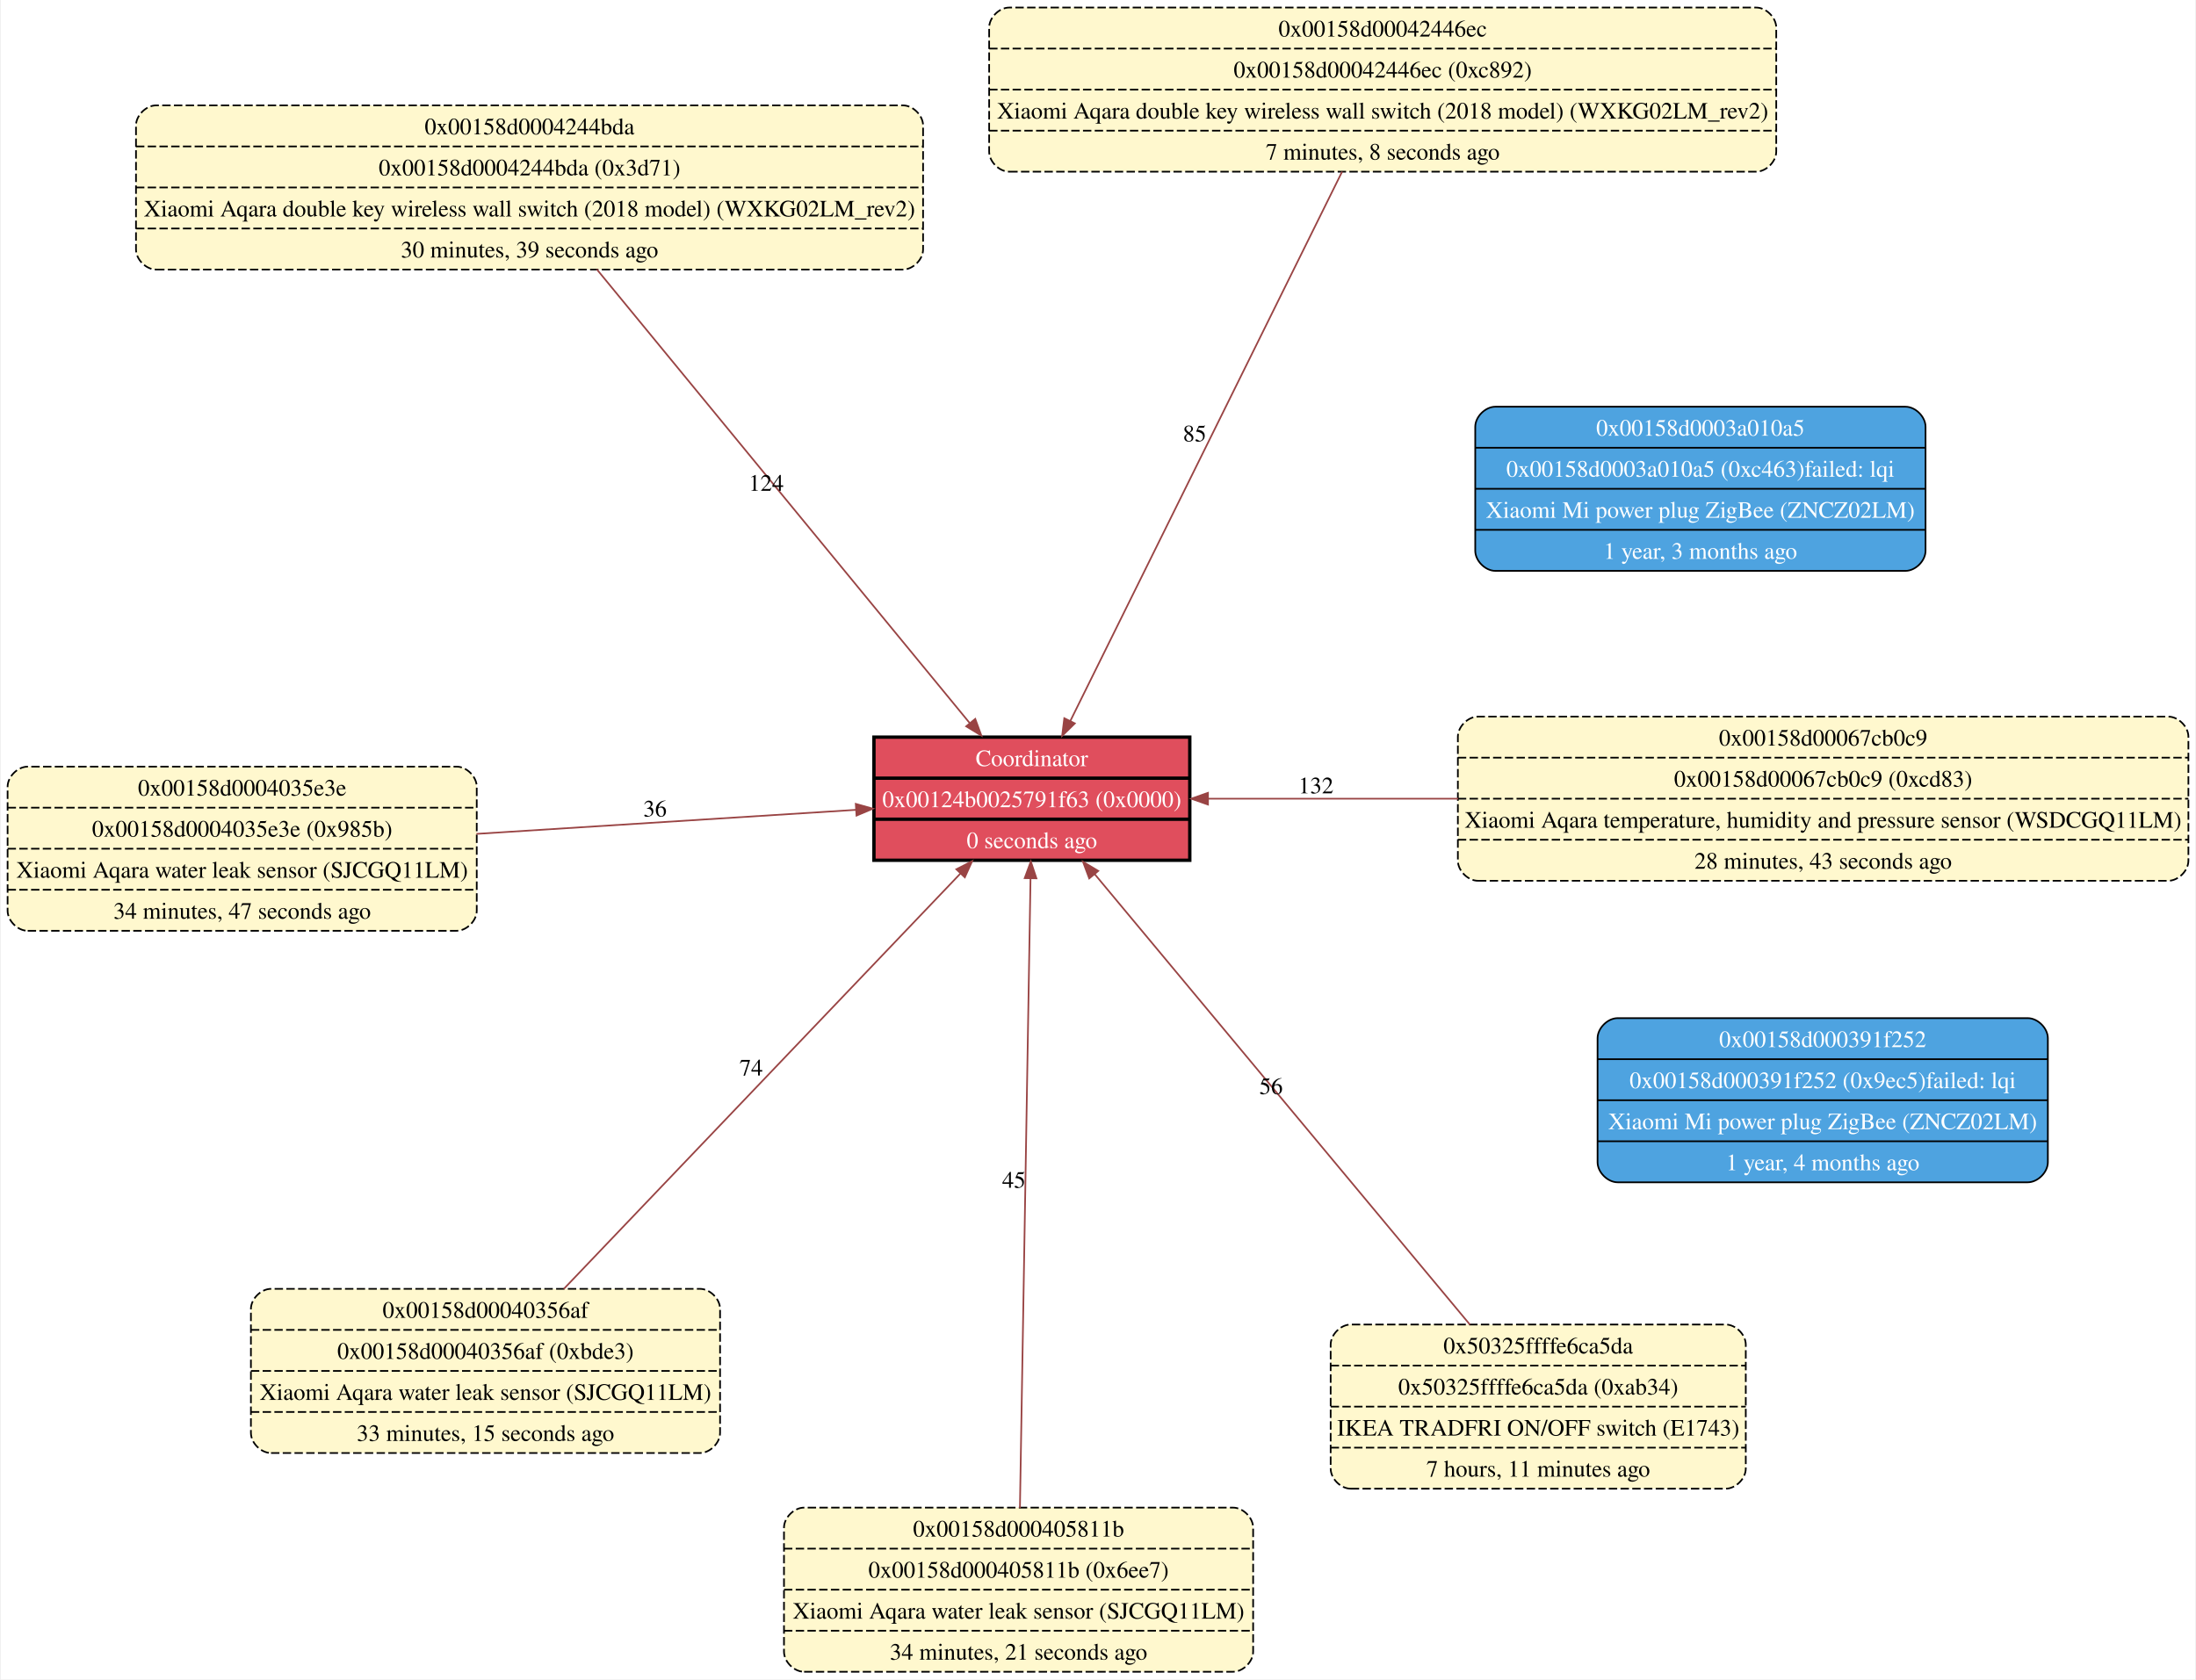
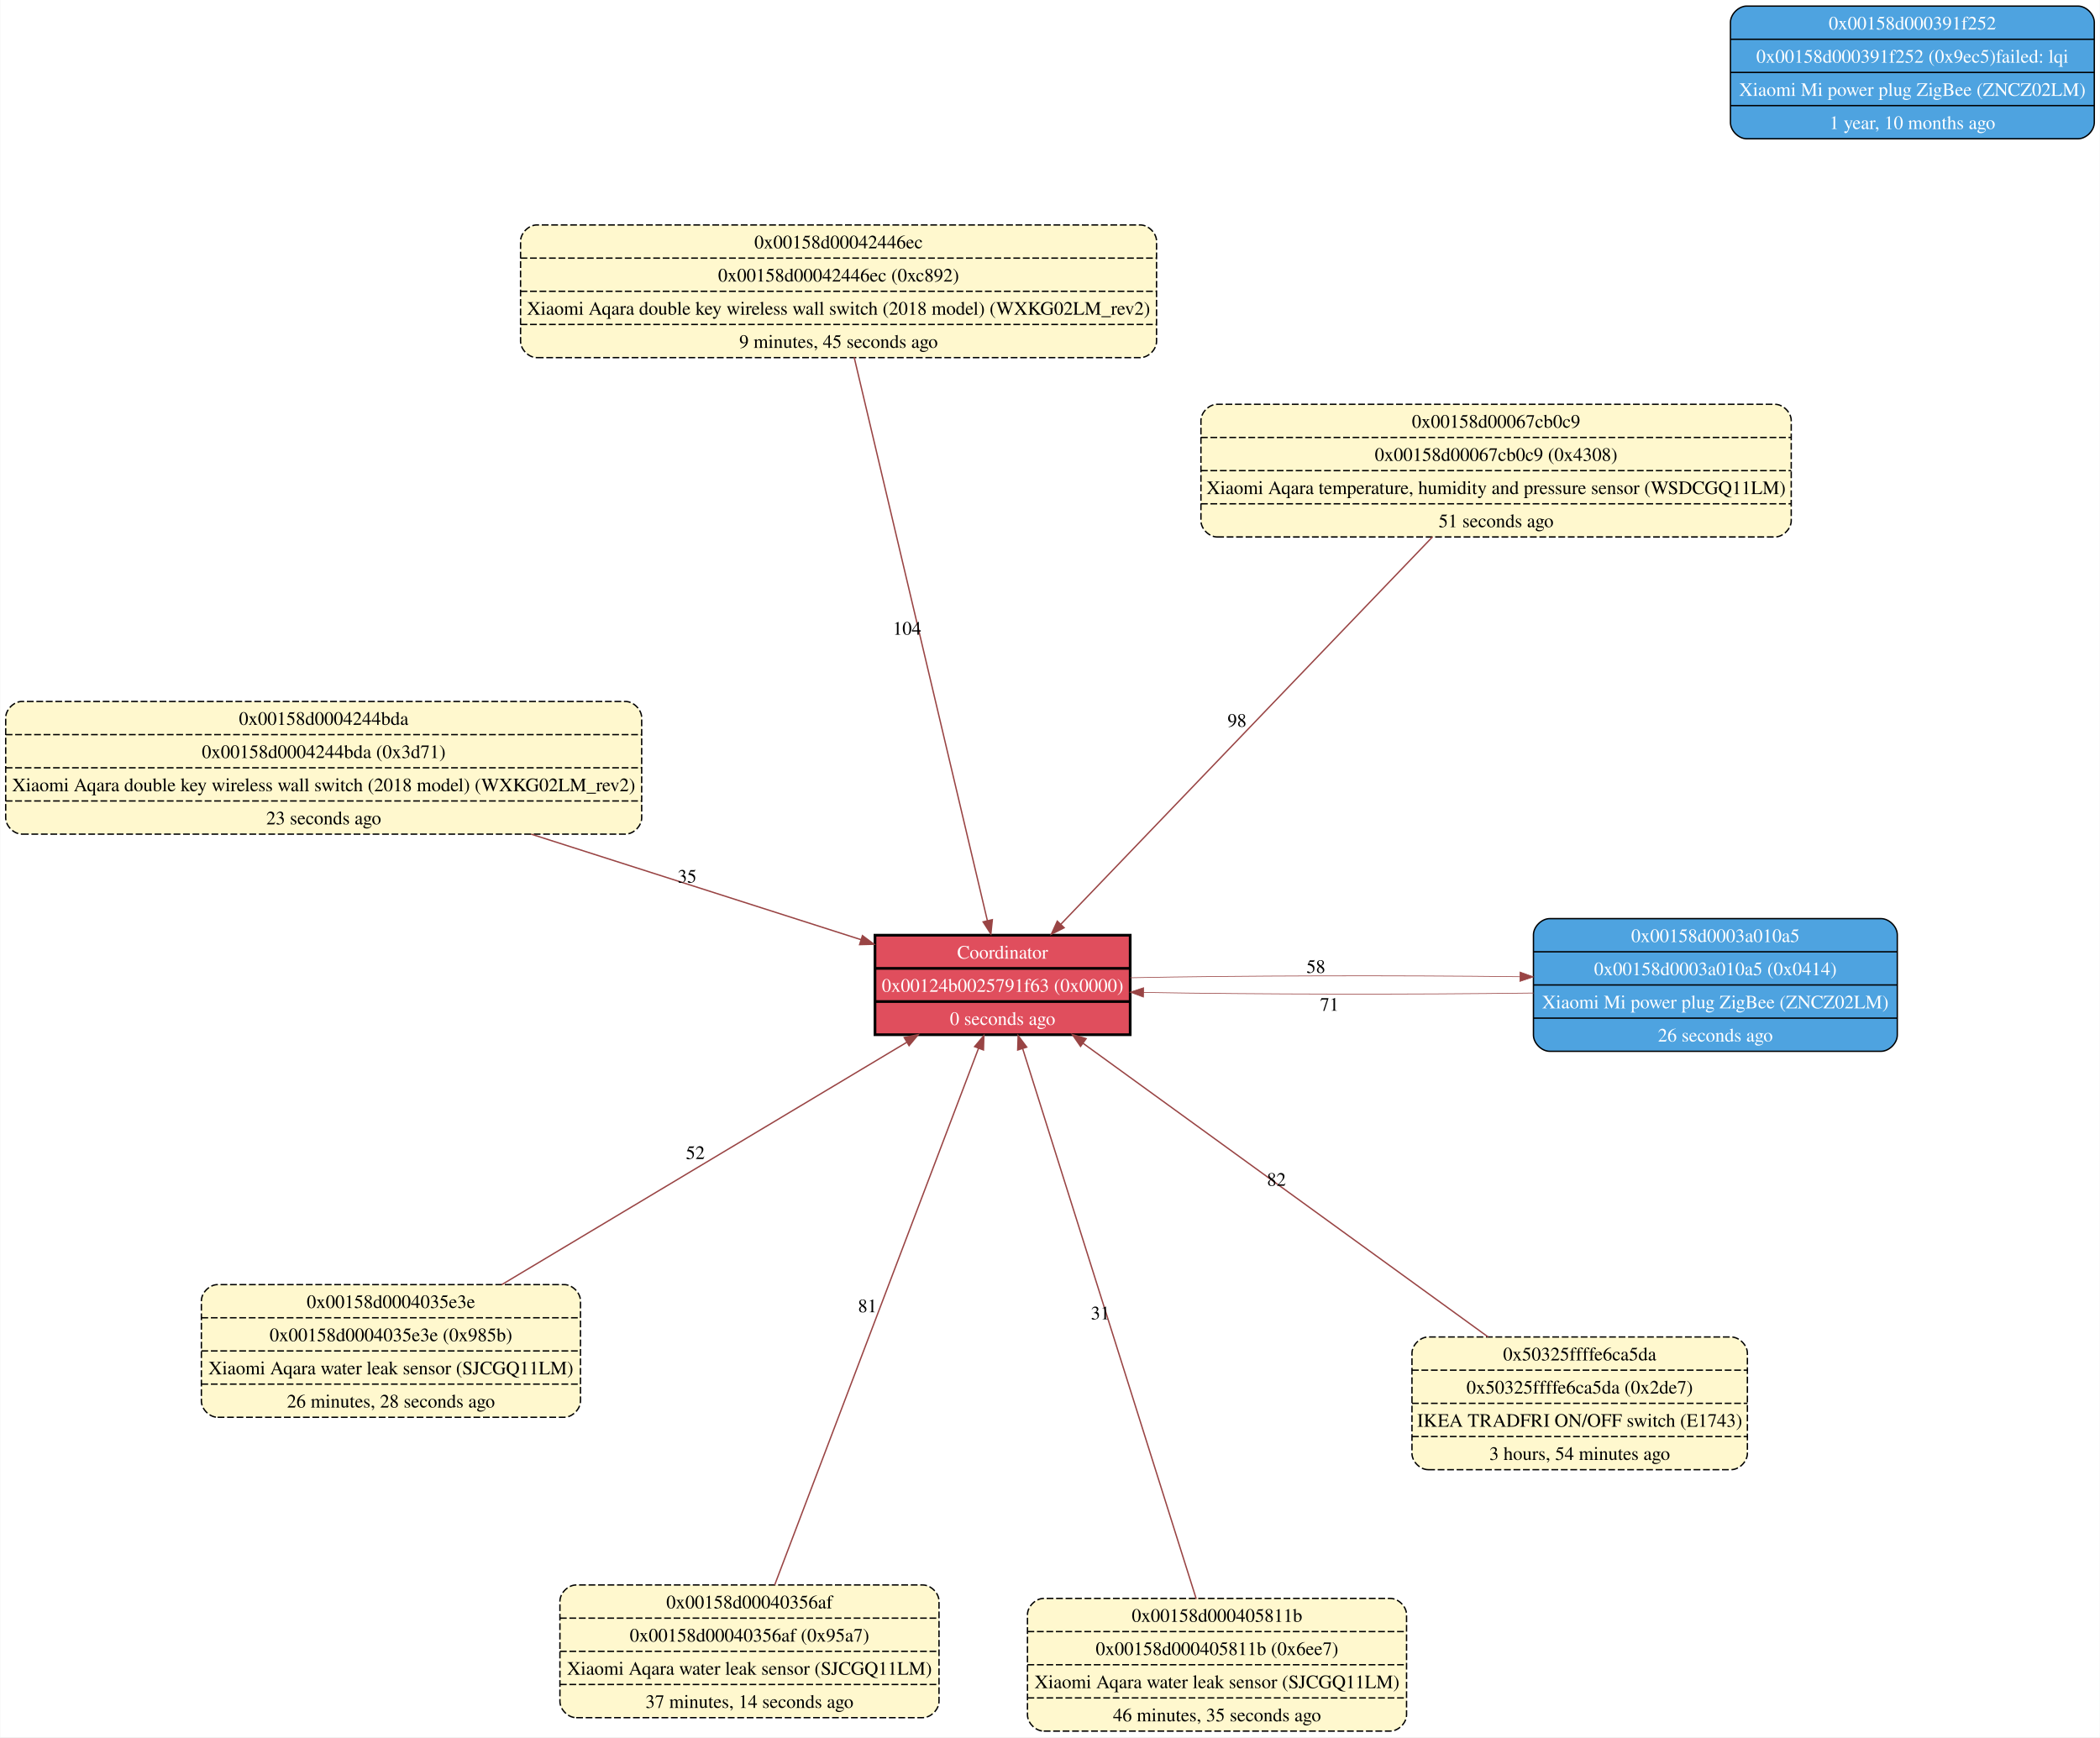
- <svg xmlns="http://www.w3.org/2000/svg" width="1310pt" height="1002pt" viewBox="0.00 0.00 1309.56 1002.48">
-   <g id="graph0" class="graph" transform="scale(1 1) rotate(0) translate(4 998.48)">
-     <polygon fill="white" stroke="none" points="-4,4 -4,-998.48 1305.56,-998.48 1305.56,4 -4,4" />
+ <svg xmlns="http://www.w3.org/2000/svg" width="1551pt" height="1283pt" viewBox="0.00 0.00 1550.70 1283.10">
+   <g id="graph0" class="graph" transform="scale(1 1) rotate(0) translate(4 1279.1)">
+     <polygon fill="white" stroke="none" points="-4,4 -4,-1279.1 1546.7,-1279.1 1546.7,4 -4,4" />
    <g id="node1" class="node">
-       <polygon fill="#e04e5d" stroke="black" stroke-width="2" points="517.06,-484.94 517.06,-558.44 705.56,-558.44 705.56,-484.94 517.06,-484.94" />
-       <text text-anchor="middle" x="611.31" y="-541.14" font-family="Times,serif" font-size="14.00" fill="#ffffff">Coordinator</text>
-       <polyline fill="none" stroke="black" stroke-width="2" points="517.06,-533.94 705.56,-533.94" />
-       <text text-anchor="middle" x="611.31" y="-516.64" font-family="Times,serif" font-size="14.00" fill="#ffffff">0x00124b0025791f63 (0x0000)</text>
-       <polyline fill="none" stroke="black" stroke-width="2" points="517.06,-509.44 705.56,-509.44" />
-       <text text-anchor="middle" x="611.31" y="-492.14" font-family="Times,serif" font-size="14.00" fill="#ffffff">0 seconds ago</text>
+       <polygon fill="#e04e5d" stroke="black" stroke-width="2" points="642.08,-514.85 642.08,-588.35 830.58,-588.35 830.58,-514.85 642.08,-514.85" />
+       <text text-anchor="middle" x="736.33" y="-571.05" font-family="Times,serif" font-size="14.00" fill="#ffffff">Coordinator</text>
+       <polyline fill="none" stroke="black" stroke-width="2" points="642.08,-563.85 830.58,-563.85" />
+       <text text-anchor="middle" x="736.33" y="-546.55" font-family="Times,serif" font-size="14.00" fill="#ffffff">0x00124b0025791f63 (0x0000)</text>
+       <polyline fill="none" stroke="black" stroke-width="2" points="642.08,-539.35 830.58,-539.35" />
+       <text text-anchor="middle" x="736.33" y="-522.05" font-family="Times,serif" font-size="14.00" fill="#ffffff">0 seconds ago</text>
    </g>
    <g id="node2" class="node">
-       <path fill="#fff8ce" stroke="black" stroke-dasharray="5,2" d="M877.56,-472.69C877.56,-472.69 1289.56,-472.69 1289.56,-472.69 1295.56,-472.69 1301.56,-478.69 1301.56,-484.69 1301.56,-484.69 1301.56,-558.69 1301.56,-558.69 1301.56,-564.69 1295.56,-570.69 1289.56,-570.69 1289.56,-570.69 877.56,-570.69 877.56,-570.69 871.56,-570.69 865.56,-564.69 865.56,-558.69 865.56,-558.69 865.56,-484.69 865.56,-484.69 865.56,-478.69 871.56,-472.69 877.56,-472.69" />
-       <text text-anchor="middle" x="1083.56" y="-553.39" font-family="Times,serif" font-size="14.00" fill="#000000">0x00158d00067cb0c9</text>
-       <polyline fill="none" stroke="black" stroke-dasharray="5,2" points="865.56,-546.19 1301.56,-546.19" />
-       <text text-anchor="middle" x="1083.56" y="-528.89" font-family="Times,serif" font-size="14.00" fill="#000000">0x00158d00067cb0c9 (0xcd83)</text>
-       <polyline fill="none" stroke="black" stroke-dasharray="5,2" points="865.56,-521.69 1301.56,-521.69" />
-       <text text-anchor="middle" x="1083.56" y="-504.39" font-family="Times,serif" font-size="14.00" fill="#000000">Xiaomi Aqara temperature, humidity and pressure sensor (WSDCGQ11LM)</text>
-       <polyline fill="none" stroke="black" stroke-dasharray="5,2" points="865.56,-497.19 1301.56,-497.19" />
-       <text text-anchor="middle" x="1083.56" y="-479.89" font-family="Times,serif" font-size="14.00" fill="#000000">28 minutes, 43 seconds ago</text>
+       <path fill="#4ea3e0" stroke="black" d="M1140.44,-502.6C1140.44,-502.6 1385.19,-502.6 1385.19,-502.6 1391.19,-502.6 1397.19,-508.6 1397.19,-514.6 1397.19,-514.6 1397.19,-588.6 1397.19,-588.6 1397.19,-594.6 1391.19,-600.6 1385.19,-600.6 1385.19,-600.6 1140.44,-600.6 1140.44,-600.6 1134.44,-600.6 1128.44,-594.6 1128.44,-588.6 1128.44,-588.6 1128.44,-514.6 1128.44,-514.6 1128.44,-508.6 1134.44,-502.6 1140.44,-502.6" />
+       <text text-anchor="middle" x="1262.81" y="-583.3" font-family="Times,serif" font-size="14.00" fill="#ffffff">0x00158d0003a010a5</text>
+       <polyline fill="none" stroke="black" points="1128.44,-576.1 1397.19,-576.1" />
+       <text text-anchor="middle" x="1262.81" y="-558.8" font-family="Times,serif" font-size="14.00" fill="#ffffff">0x00158d0003a010a5 (0x0414)</text>
+       <polyline fill="none" stroke="black" points="1128.44,-551.6 1397.19,-551.6" />
+       <text text-anchor="middle" x="1262.81" y="-534.3" font-family="Times,serif" font-size="14.00" fill="#ffffff">Xiaomi Mi power plug ZigBee (ZNCZ02LM)</text>
+       <polyline fill="none" stroke="black" points="1128.44,-527.1 1397.19,-527.1" />
+       <text text-anchor="middle" x="1262.81" y="-509.8" font-family="Times,serif" font-size="14.00" fill="#ffffff">26 seconds ago</text>
    </g>
    <g id="edge1" class="edge">
-       <path fill="none" stroke="#994444" d="M865.75,-521.69C813.69,-521.69 760.43,-521.69 716.18,-521.69" />
-       <polygon fill="#994444" stroke="#994444" points="716.42,-518.19 706.42,-521.69 716.42,-525.19 716.42,-518.19" />
-       <text text-anchor="middle" x="780.84" y="-524.89" font-family="Times,serif" font-size="14.00">132</text>
+       <path fill="none" stroke="#994444" stroke-width="0.5" d="M830.45,-556.91C910.5,-558.51 1026.73,-558.77 1118.52,-557.69" />
+       <polygon fill="#994444" stroke="#994444" stroke-width="0.5" points="1118.5,-561.19 1128.45,-557.57 1118.41,-554.19 1118.5,-561.19" />
+       <text text-anchor="middle" x="967.74" y="-560.5" font-family="Times,serif" font-size="14.00">58</text>
+     </g>
+     <g id="edge8" class="edge">
+       <path fill="none" stroke="#994444" stroke-width="0.5" d="M1128.6,-545.63C1039.01,-544.45 922.94,-544.6 840.36,-546.09" />
+       <polygon fill="#994444" stroke="#994444" stroke-width="0.5" points="840.39,-542.59 830.46,-546.28 840.52,-549.59 840.39,-542.59" />
+       <text text-anchor="middle" x="977.73" y="-532.56" font-family="Times,serif" font-size="14.00">71</text>
    </g>
    <g id="node3" class="node">
-       <path fill="#fff8ce" stroke="black" stroke-dasharray="5,2" d="M597.82,-895.98C597.82,-895.98 1043.57,-895.98 1043.57,-895.98 1049.57,-895.98 1055.57,-901.98 1055.57,-907.98 1055.57,-907.98 1055.57,-981.98 1055.57,-981.98 1055.57,-987.98 1049.57,-993.98 1043.57,-993.98 1043.57,-993.98 597.82,-993.98 597.82,-993.98 591.82,-993.98 585.82,-987.98 585.82,-981.98 585.82,-981.98 585.82,-907.98 585.82,-907.98 585.82,-901.98 591.82,-895.98 597.82,-895.98" />
-       <text text-anchor="middle" x="820.7" y="-976.68" font-family="Times,serif" font-size="14.00" fill="#000000">0x00158d00042446ec</text>
-       <polyline fill="none" stroke="black" stroke-dasharray="5,2" points="585.82,-969.48 1055.57,-969.48" />
-       <text text-anchor="middle" x="820.7" y="-952.18" font-family="Times,serif" font-size="14.00" fill="#000000">0x00158d00042446ec (0xc892)</text>
-       <polyline fill="none" stroke="black" stroke-dasharray="5,2" points="585.82,-944.98 1055.57,-944.98" />
-       <text text-anchor="middle" x="820.7" y="-927.68" font-family="Times,serif" font-size="14.00" fill="#000000">Xiaomi Aqara double key wireless wall switch (2018 model) (WXKG02LM_rev2)</text>
-       <polyline fill="none" stroke="black" stroke-dasharray="5,2" points="585.82,-920.48 1055.57,-920.48" />
-       <text text-anchor="middle" x="820.7" y="-903.18" font-family="Times,serif" font-size="14.00" fill="#000000">7 minutes, 8 seconds ago</text>
+       <path fill="#fff8ce" stroke="black" stroke-dasharray="5,2" d="M894.84,-882.49C894.84,-882.49 1306.84,-882.49 1306.84,-882.49 1312.84,-882.49 1318.84,-888.49 1318.84,-894.49 1318.84,-894.49 1318.84,-968.49 1318.84,-968.49 1318.84,-974.49 1312.84,-980.49 1306.84,-980.49 1306.84,-980.49 894.84,-980.49 894.84,-980.49 888.84,-980.49 882.84,-974.49 882.84,-968.49 882.84,-968.49 882.84,-894.49 882.84,-894.49 882.84,-888.49 888.84,-882.49 894.84,-882.49" />
+       <text text-anchor="middle" x="1100.84" y="-963.19" font-family="Times,serif" font-size="14.00" fill="#000000">0x00158d00067cb0c9</text>
+       <polyline fill="none" stroke="black" stroke-dasharray="5,2" points="882.84,-955.99 1318.84,-955.99" />
+       <text text-anchor="middle" x="1100.84" y="-938.69" font-family="Times,serif" font-size="14.00" fill="#000000">0x00158d00067cb0c9 (0x4308)</text>
+       <polyline fill="none" stroke="black" stroke-dasharray="5,2" points="882.84,-931.49 1318.84,-931.49" />
+       <text text-anchor="middle" x="1100.84" y="-914.19" font-family="Times,serif" font-size="14.00" fill="#000000">Xiaomi Aqara temperature, humidity and pressure sensor (WSDCGQ11LM)</text>
+       <polyline fill="none" stroke="black" stroke-dasharray="5,2" points="882.84,-906.99 1318.84,-906.99" />
+       <text text-anchor="middle" x="1100.84" y="-889.69" font-family="Times,serif" font-size="14.00" fill="#000000">51 seconds ago</text>
    </g>
    <g id="edge2" class="edge">
-       <path fill="none" stroke="#994444" d="M796.47,-896.01C755.66,-813.51 673.78,-647.97 634.01,-567.59" />
-       <polygon fill="#994444" stroke="#994444" points="636.95,-566.63 629.38,-559.22 630.67,-569.73 636.95,-566.63" />
-       <text text-anchor="middle" x="708.49" y="-735" font-family="Times,serif" font-size="14.00">85</text>
+       <path fill="none" stroke="#994444" d="M1053.93,-882.6C982.41,-808.06 847.19,-667.14 778.57,-595.62" />
+       <polygon fill="#994444" stroke="#994444" points="781.79,-593.87 772.34,-589.08 776.73,-598.72 781.79,-593.87" />
+       <text text-anchor="middle" x="909.5" y="-742.31" font-family="Times,serif" font-size="14.00">98</text>
    </g>
    <g id="node4" class="node">
-       <path fill="#fff8ce" stroke="black" stroke-dasharray="5,2" d="M88.63,-837.57C88.63,-837.57 534.38,-837.57 534.38,-837.57 540.38,-837.57 546.38,-843.57 546.38,-849.57 546.38,-849.57 546.38,-923.57 546.38,-923.57 546.38,-929.57 540.38,-935.57 534.38,-935.57 534.38,-935.57 88.63,-935.57 88.63,-935.57 82.63,-935.57 76.63,-929.57 76.63,-923.57 76.63,-923.57 76.63,-849.57 76.63,-849.57 76.63,-843.57 82.63,-837.57 88.63,-837.57" />
-       <text text-anchor="middle" x="311.51" y="-918.27" font-family="Times,serif" font-size="14.00" fill="#000000">0x00158d0004244bda</text>
-       <polyline fill="none" stroke="black" stroke-dasharray="5,2" points="76.63,-911.07 546.38,-911.07" />
-       <text text-anchor="middle" x="311.51" y="-893.77" font-family="Times,serif" font-size="14.00" fill="#000000">0x00158d0004244bda (0x3d71)</text>
-       <polyline fill="none" stroke="black" stroke-dasharray="5,2" points="76.63,-886.57 546.38,-886.57" />
-       <text text-anchor="middle" x="311.51" y="-869.27" font-family="Times,serif" font-size="14.00" fill="#000000">Xiaomi Aqara double key wireless wall switch (2018 model) (WXKG02LM_rev2)</text>
-       <polyline fill="none" stroke="black" stroke-dasharray="5,2" points="76.63,-862.07 546.38,-862.07" />
-       <text text-anchor="middle" x="311.51" y="-844.77" font-family="Times,serif" font-size="14.00" fill="#000000">30 minutes, 39 seconds ago</text>
+       <path fill="#fff8ce" stroke="black" stroke-dasharray="5,2" d="M392.3,-1014.95C392.3,-1014.95 838.05,-1014.95 838.05,-1014.95 844.05,-1014.95 850.05,-1020.95 850.05,-1026.95 850.05,-1026.95 850.05,-1100.95 850.05,-1100.95 850.05,-1106.95 844.05,-1112.95 838.05,-1112.95 838.05,-1112.95 392.3,-1112.95 392.3,-1112.95 386.3,-1112.95 380.3,-1106.95 380.3,-1100.95 380.3,-1100.95 380.3,-1026.95 380.3,-1026.95 380.3,-1020.95 386.3,-1014.95 392.3,-1014.95" />
+       <text text-anchor="middle" x="615.17" y="-1095.65" font-family="Times,serif" font-size="14.00" fill="#000000">0x00158d00042446ec</text>
+       <polyline fill="none" stroke="black" stroke-dasharray="5,2" points="380.3,-1088.45 850.05,-1088.45" />
+       <text text-anchor="middle" x="615.17" y="-1071.15" font-family="Times,serif" font-size="14.00" fill="#000000">0x00158d00042446ec (0xc892)</text>
+       <polyline fill="none" stroke="black" stroke-dasharray="5,2" points="380.3,-1063.95 850.05,-1063.95" />
+       <text text-anchor="middle" x="615.17" y="-1046.65" font-family="Times,serif" font-size="14.00" fill="#000000">Xiaomi Aqara double key wireless wall switch (2018 model) (WXKG02LM_rev2)</text>
+       <polyline fill="none" stroke="black" stroke-dasharray="5,2" points="380.3,-1039.45 850.05,-1039.45" />
+       <text text-anchor="middle" x="615.17" y="-1022.15" font-family="Times,serif" font-size="14.00" fill="#000000">9 minutes, 45 seconds ago</text>
    </g>
    <g id="edge3" class="edge">
-       <path fill="none" stroke="#994444" d="M351.63,-837.74C410,-766.69 517.54,-635.81 574.18,-566.87" />
-       <polygon fill="#994444" stroke="#994444" points="577.52,-569.33 581.16,-559.38 572.11,-564.88 577.52,-569.33" />
-       <text text-anchor="middle" x="452.78" y="-705.51" font-family="Times,serif" font-size="14.00">124</text>
+       <path fill="none" stroke="#994444" d="M626.68,-1015.29C649.91,-917.04 702.16,-696.08 725.13,-598.94" />
+       <polygon fill="#994444" stroke="#994444" points="728.76,-599.81 727.66,-589.27 721.95,-598.2 728.76,-599.81" />
+       <text text-anchor="middle" x="665.78" y="-810.31" font-family="Times,serif" font-size="14.00">104</text>
    </g>
    <g id="node5" class="node">
-       <path fill="#fff8ce" stroke="black" stroke-dasharray="5,2" d="M12,-442.83C12,-442.83 268,-442.83 268,-442.83 274,-442.83 280,-448.83 280,-454.83 280,-454.83 280,-528.83 280,-528.83 280,-534.83 274,-540.83 268,-540.83 268,-540.83 12,-540.83 12,-540.83 6,-540.83 0,-534.83 0,-528.83 0,-528.83 0,-454.83 0,-454.83 0,-448.83 6,-442.83 12,-442.83" />
-       <text text-anchor="middle" x="140" y="-523.53" font-family="Times,serif" font-size="14.00" fill="#000000">0x00158d0004035e3e</text>
-       <polyline fill="none" stroke="black" stroke-dasharray="5,2" points="0,-516.33 280,-516.33" />
-       <text text-anchor="middle" x="140" y="-499.03" font-family="Times,serif" font-size="14.00" fill="#000000">0x00158d0004035e3e (0x985b)</text>
-       <polyline fill="none" stroke="black" stroke-dasharray="5,2" points="0,-491.83 280,-491.83" />
-       <text text-anchor="middle" x="140" y="-474.53" font-family="Times,serif" font-size="14.00" fill="#000000">Xiaomi Aqara water leak sensor (SJCGQ11LM)</text>
-       <polyline fill="none" stroke="black" stroke-dasharray="5,2" points="0,-467.33 280,-467.33" />
-       <text text-anchor="middle" x="140" y="-450.03" font-family="Times,serif" font-size="14.00" fill="#000000">34 minutes, 47 seconds ago</text>
+       <path fill="#fff8ce" stroke="black" stroke-dasharray="5,2" d="M12,-663C12,-663 457.75,-663 457.75,-663 463.75,-663 469.75,-669 469.75,-675 469.75,-675 469.75,-749 469.75,-749 469.75,-755 463.75,-761 457.75,-761 457.75,-761 12,-761 12,-761 6,-761 0,-755 0,-749 0,-749 0,-675 0,-675 0,-669 6,-663 12,-663" />
+       <text text-anchor="middle" x="234.88" y="-743.7" font-family="Times,serif" font-size="14.00" fill="#000000">0x00158d0004244bda</text>
+       <polyline fill="none" stroke="black" stroke-dasharray="5,2" points="0,-736.5 469.75,-736.5" />
+       <text text-anchor="middle" x="234.88" y="-719.2" font-family="Times,serif" font-size="14.00" fill="#000000">0x00158d0004244bda (0x3d71)</text>
+       <polyline fill="none" stroke="black" stroke-dasharray="5,2" points="0,-712 469.75,-712" />
+       <text text-anchor="middle" x="234.88" y="-694.7" font-family="Times,serif" font-size="14.00" fill="#000000">Xiaomi Aqara double key wireless wall switch (2018 model) (WXKG02LM_rev2)</text>
+       <polyline fill="none" stroke="black" stroke-dasharray="5,2" points="0,-687.5 469.75,-687.5" />
+       <text text-anchor="middle" x="234.88" y="-670.2" font-family="Times,serif" font-size="14.00" fill="#000000">23 seconds ago</text>
    </g>
    <g id="edge4" class="edge">
-       <path fill="none" stroke="#994444" d="M279.81,-500.69C352.44,-505.29 439.7,-510.82 506.46,-515.04" />
-       <polygon fill="#994444" stroke="#994444" points="506.22,-518.6 516.42,-515.74 506.66,-511.61 506.22,-518.6" />
-       <text text-anchor="middle" x="386.39" y="-511.07" font-family="Times,serif" font-size="14.00">36</text>
+       <path fill="none" stroke="#994444" d="M388.05,-663.01C467.11,-637.71 561.51,-607.52 632.07,-584.95" />
+       <polygon fill="#994444" stroke="#994444" points="632.84,-588.05 641.3,-581.67 630.71,-581.39 632.84,-588.05" />
+       <text text-anchor="middle" x="503.31" y="-627.18" font-family="Times,serif" font-size="14.00">35</text>
    </g>
    <g id="node6" class="node">
-       <path fill="#fff8ce" stroke="black" stroke-dasharray="5,2" d="M157.22,-131.09C157.22,-131.09 413.22,-131.09 413.22,-131.09 419.22,-131.09 425.22,-137.09 425.22,-143.09 425.22,-143.09 425.22,-217.09 425.22,-217.09 425.22,-223.09 419.22,-229.09 413.22,-229.09 413.22,-229.09 157.22,-229.09 157.22,-229.09 151.22,-229.09 145.22,-223.09 145.22,-217.09 145.22,-217.09 145.22,-143.09 145.22,-143.09 145.22,-137.09 151.22,-131.09 157.22,-131.09" />
-       <text text-anchor="middle" x="285.22" y="-211.79" font-family="Times,serif" font-size="14.00" fill="#000000">0x00158d00040356af</text>
-       <polyline fill="none" stroke="black" stroke-dasharray="5,2" points="145.22,-204.59 425.22,-204.59" />
-       <text text-anchor="middle" x="285.22" y="-187.29" font-family="Times,serif" font-size="14.00" fill="#000000">0x00158d00040356af (0xbde3)</text>
-       <polyline fill="none" stroke="black" stroke-dasharray="5,2" points="145.22,-180.09 425.22,-180.09" />
-       <text text-anchor="middle" x="285.22" y="-162.79" font-family="Times,serif" font-size="14.00" fill="#000000">Xiaomi Aqara water leak sensor (SJCGQ11LM)</text>
-       <polyline fill="none" stroke="black" stroke-dasharray="5,2" points="145.22,-155.59 425.22,-155.59" />
-       <text text-anchor="middle" x="285.22" y="-138.29" font-family="Times,serif" font-size="14.00" fill="#000000">33 minutes, 15 seconds ago</text>
+       <path fill="#fff8ce" stroke="black" stroke-dasharray="5,2" d="M156.54,-232.28C156.54,-232.28 412.54,-232.28 412.54,-232.28 418.54,-232.28 424.54,-238.28 424.54,-244.28 424.54,-244.28 424.54,-318.28 424.54,-318.28 424.54,-324.28 418.54,-330.28 412.54,-330.28 412.54,-330.28 156.54,-330.28 156.54,-330.28 150.54,-330.28 144.54,-324.28 144.54,-318.28 144.54,-318.28 144.54,-244.28 144.54,-244.28 144.54,-238.28 150.54,-232.28 156.54,-232.28" />
+       <text text-anchor="middle" x="284.54" y="-312.98" font-family="Times,serif" font-size="14.00" fill="#000000">0x00158d0004035e3e</text>
+       <polyline fill="none" stroke="black" stroke-dasharray="5,2" points="144.54,-305.78 424.54,-305.78" />
+       <text text-anchor="middle" x="284.54" y="-288.48" font-family="Times,serif" font-size="14.00" fill="#000000">0x00158d0004035e3e (0x985b)</text>
+       <polyline fill="none" stroke="black" stroke-dasharray="5,2" points="144.54,-281.28 424.54,-281.28" />
+       <text text-anchor="middle" x="284.54" y="-263.98" font-family="Times,serif" font-size="14.00" fill="#000000">Xiaomi Aqara water leak sensor (SJCGQ11LM)</text>
+       <polyline fill="none" stroke="black" stroke-dasharray="5,2" points="144.54,-256.78 424.54,-256.78" />
+       <text text-anchor="middle" x="284.54" y="-239.48" font-family="Times,serif" font-size="14.00" fill="#000000">26 minutes, 28 seconds ago</text>
    </g>
    <g id="edge5" class="edge">
-       <path fill="none" stroke="#994444" d="M331.94,-229.03C395.44,-295.55 508.06,-413.53 569.12,-477.49" />
-       <polygon fill="#994444" stroke="#994444" points="566.23,-479.57 575.66,-484.39 571.29,-474.74 566.23,-479.57" />
-       <text text-anchor="middle" x="443.78" y="-356.46" font-family="Times,serif" font-size="14.00">74</text>
+       <path fill="none" stroke="#994444" d="M366.35,-330.23C451.93,-381.43 584.85,-460.96 665.9,-509.46" />
+       <polygon fill="#994444" stroke="#994444" points="663.66,-512.79 674.04,-514.92 667.25,-506.79 663.66,-512.79" />
+       <text text-anchor="middle" x="509.38" y="-423.04" font-family="Times,serif" font-size="14.00">52</text>
    </g>
    <g id="node7" class="node">
-       <path fill="#fff8ce" stroke="black" stroke-dasharray="5,2" d="M475.37,-0.5C475.37,-0.5 731.37,-0.5 731.37,-0.5 737.37,-0.5 743.37,-6.5 743.37,-12.5 743.37,-12.5 743.37,-86.5 743.37,-86.5 743.37,-92.5 737.37,-98.5 731.37,-98.5 731.37,-98.5 475.37,-98.5 475.37,-98.5 469.37,-98.5 463.37,-92.5 463.37,-86.5 463.37,-86.5 463.37,-12.5 463.37,-12.5 463.37,-6.5 469.37,-0.5 475.37,-0.5" />
-       <text text-anchor="middle" x="603.37" y="-81.2" font-family="Times,serif" font-size="14.00" fill="#000000">0x00158d000405811b</text>
-       <polyline fill="none" stroke="black" stroke-dasharray="5,2" points="463.37,-74 743.37,-74" />
-       <text text-anchor="middle" x="603.37" y="-56.7" font-family="Times,serif" font-size="14.00" fill="#000000">0x00158d000405811b (0x6ee7)</text>
-       <polyline fill="none" stroke="black" stroke-dasharray="5,2" points="463.37,-49.5 743.37,-49.5" />
-       <text text-anchor="middle" x="603.37" y="-32.2" font-family="Times,serif" font-size="14.00" fill="#000000">Xiaomi Aqara water leak sensor (SJCGQ11LM)</text>
-       <polyline fill="none" stroke="black" stroke-dasharray="5,2" points="463.37,-25 743.37,-25" />
-       <text text-anchor="middle" x="603.37" y="-7.7" font-family="Times,serif" font-size="14.00" fill="#000000">34 minutes, 21 seconds ago</text>
+       <path fill="#fff8ce" stroke="black" stroke-dasharray="5,2" d="M421.37,-10.42C421.37,-10.42 677.37,-10.42 677.37,-10.42 683.37,-10.42 689.37,-16.42 689.37,-22.42 689.37,-22.42 689.37,-96.42 689.37,-96.42 689.37,-102.42 683.37,-108.42 677.37,-108.42 677.37,-108.42 421.37,-108.42 421.37,-108.42 415.37,-108.42 409.37,-102.42 409.37,-96.42 409.37,-96.42 409.37,-22.42 409.37,-22.42 409.37,-16.42 415.37,-10.42 421.37,-10.42" />
+       <text text-anchor="middle" x="549.37" y="-91.12" font-family="Times,serif" font-size="14.00" fill="#000000">0x00158d00040356af</text>
+       <polyline fill="none" stroke="black" stroke-dasharray="5,2" points="409.37,-83.92 689.37,-83.92" />
+       <text text-anchor="middle" x="549.37" y="-66.62" font-family="Times,serif" font-size="14.00" fill="#000000">0x00158d00040356af (0x95a7)</text>
+       <polyline fill="none" stroke="black" stroke-dasharray="5,2" points="409.37,-59.42 689.37,-59.42" />
+       <text text-anchor="middle" x="549.37" y="-42.12" font-family="Times,serif" font-size="14.00" fill="#000000">Xiaomi Aqara water leak sensor (SJCGQ11LM)</text>
+       <polyline fill="none" stroke="black" stroke-dasharray="5,2" points="409.37,-34.92 689.37,-34.92" />
+       <text text-anchor="middle" x="549.37" y="-17.62" font-family="Times,serif" font-size="14.00" fill="#000000">37 minutes, 14 seconds ago</text>
    </g>
    <g id="edge6" class="edge">
-       <path fill="none" stroke="#994444" d="M604.19,-98.25C605.72,-189.32 609,-384.16 610.51,-474.23" />
-       <polygon fill="#994444" stroke="#994444" points="607.03,-474.26 610.69,-484.2 614.03,-474.14 607.03,-474.26" />
-       <text text-anchor="middle" x="600.6" y="-289.44" font-family="Times,serif" font-size="14.00">45</text>
+       <path fill="none" stroke="#994444" d="M567.98,-108.41C604.09,-203.47 683.2,-411.74 718.6,-504.92" />
+       <polygon fill="#994444" stroke="#994444" points="715.67,-506.06 722.49,-514.17 722.21,-503.58 715.67,-506.06" />
+       <text text-anchor="middle" x="636.54" y="-309.87" font-family="Times,serif" font-size="14.00">81</text>
    </g>
    <g id="node8" class="node">
-       <path fill="#4ea3e0" stroke="black" d="M887.93,-657.69C887.93,-657.69 1132.68,-657.69 1132.68,-657.69 1138.68,-657.69 1144.68,-663.69 1144.68,-669.69 1144.68,-669.69 1144.68,-743.69 1144.68,-743.69 1144.68,-749.69 1138.68,-755.69 1132.68,-755.69 1132.68,-755.69 887.93,-755.69 887.93,-755.69 881.93,-755.69 875.93,-749.69 875.93,-743.69 875.93,-743.69 875.93,-669.69 875.93,-669.69 875.93,-663.69 881.93,-657.69 887.93,-657.69" />
-       <text text-anchor="middle" x="1010.31" y="-738.39" font-family="Times,serif" font-size="14.00" fill="#ffffff">0x00158d0003a010a5</text>
-       <polyline fill="none" stroke="black" points="875.93,-731.19 1144.68,-731.19" />
-       <text text-anchor="middle" x="1010.31" y="-713.89" font-family="Times,serif" font-size="14.00" fill="#ffffff">0x00158d0003a010a5 (0xc463)failed: lqi</text>
-       <polyline fill="none" stroke="black" points="875.93,-706.69 1144.68,-706.69" />
-       <text text-anchor="middle" x="1010.31" y="-689.39" font-family="Times,serif" font-size="14.00" fill="#ffffff">Xiaomi Mi power plug ZigBee (ZNCZ02LM)</text>
-       <polyline fill="none" stroke="black" points="875.93,-682.19 1144.68,-682.19" />
-       <text text-anchor="middle" x="1010.31" y="-664.89" font-family="Times,serif" font-size="14.00" fill="#ffffff">1 year, 3 months ago</text>
+       <path fill="#fff8ce" stroke="black" stroke-dasharray="5,2" d="M766.71,-0.5C766.71,-0.5 1022.71,-0.5 1022.71,-0.5 1028.71,-0.5 1034.71,-6.5 1034.71,-12.5 1034.71,-12.5 1034.71,-86.5 1034.71,-86.5 1034.71,-92.5 1028.71,-98.5 1022.71,-98.5 1022.71,-98.5 766.71,-98.5 766.71,-98.5 760.71,-98.5 754.71,-92.5 754.71,-86.5 754.71,-86.5 754.71,-12.5 754.71,-12.5 754.71,-6.5 760.71,-0.5 766.71,-0.5" />
+       <text text-anchor="middle" x="894.71" y="-81.2" font-family="Times,serif" font-size="14.00" fill="#000000">0x00158d000405811b</text>
+       <polyline fill="none" stroke="black" stroke-dasharray="5,2" points="754.71,-74 1034.71,-74" />
+       <text text-anchor="middle" x="894.71" y="-56.7" font-family="Times,serif" font-size="14.00" fill="#000000">0x00158d000405811b (0x6ee7)</text>
+       <polyline fill="none" stroke="black" stroke-dasharray="5,2" points="754.71,-49.5 1034.71,-49.5" />
+       <text text-anchor="middle" x="894.71" y="-32.2" font-family="Times,serif" font-size="14.00" fill="#000000">Xiaomi Aqara water leak sensor (SJCGQ11LM)</text>
+       <polyline fill="none" stroke="black" stroke-dasharray="5,2" points="754.71,-25 1034.71,-25" />
+       <text text-anchor="middle" x="894.71" y="-7.7" font-family="Times,serif" font-size="14.00" fill="#000000">46 minutes, 35 seconds ago</text>
+     </g>
+     <g id="edge7" class="edge">
+       <path fill="none" stroke="#994444" d="M879.38,-98.1C848.92,-194.67 781.13,-409.57 751.12,-504.71" />
+       <polygon fill="#994444" stroke="#994444" points="747.49,-503.58 747.82,-514.17 754.17,-505.68 747.49,-503.58" />
+       <text text-anchor="middle" x="808.5" y="-304.61" font-family="Times,serif" font-size="14.00">31</text>
    </g>
    <g id="node9" class="node">
-       <path fill="#4ea3e0" stroke="black" d="M960.93,-292.69C960.93,-292.69 1205.68,-292.69 1205.68,-292.69 1211.68,-292.69 1217.68,-298.69 1217.68,-304.69 1217.68,-304.69 1217.68,-378.69 1217.68,-378.69 1217.68,-384.69 1211.68,-390.69 1205.68,-390.69 1205.68,-390.69 960.93,-390.69 960.93,-390.69 954.93,-390.69 948.93,-384.69 948.93,-378.69 948.93,-378.69 948.93,-304.69 948.93,-304.69 948.93,-298.69 954.93,-292.69 960.93,-292.69" />
-       <text text-anchor="middle" x="1083.31" y="-373.39" font-family="Times,serif" font-size="14.00" fill="#ffffff">0x00158d000391f252</text>
-       <polyline fill="none" stroke="black" points="948.93,-366.19 1217.68,-366.19" />
-       <text text-anchor="middle" x="1083.31" y="-348.89" font-family="Times,serif" font-size="14.00" fill="#ffffff">0x00158d000391f252 (0x9ec5)failed: lqi</text>
-       <polyline fill="none" stroke="black" points="948.93,-341.69 1217.68,-341.69" />
-       <text text-anchor="middle" x="1083.31" y="-324.39" font-family="Times,serif" font-size="14.00" fill="#ffffff">Xiaomi Mi power plug ZigBee (ZNCZ02LM)</text>
-       <polyline fill="none" stroke="black" points="948.93,-317.19 1217.68,-317.19" />
-       <text text-anchor="middle" x="1083.31" y="-299.89" font-family="Times,serif" font-size="14.00" fill="#ffffff">1 year, 4 months ago</text>
+       <path fill="#4ea3e0" stroke="black" d="M1285.95,-1176.6C1285.95,-1176.6 1530.7,-1176.6 1530.7,-1176.6 1536.7,-1176.6 1542.7,-1182.6 1542.7,-1188.6 1542.7,-1188.6 1542.7,-1262.6 1542.7,-1262.6 1542.7,-1268.6 1536.7,-1274.6 1530.7,-1274.6 1530.7,-1274.6 1285.95,-1274.6 1285.95,-1274.6 1279.95,-1274.6 1273.95,-1268.6 1273.95,-1262.6 1273.95,-1262.6 1273.95,-1188.6 1273.95,-1188.6 1273.95,-1182.6 1279.95,-1176.6 1285.95,-1176.6" />
+       <text text-anchor="middle" x="1408.33" y="-1257.3" font-family="Times,serif" font-size="14.00" fill="#ffffff">0x00158d000391f252</text>
+       <polyline fill="none" stroke="black" points="1273.95,-1250.1 1542.7,-1250.1" />
+       <text text-anchor="middle" x="1408.33" y="-1232.8" font-family="Times,serif" font-size="14.00" fill="#ffffff">0x00158d000391f252 (0x9ec5)failed: lqi</text>
+       <polyline fill="none" stroke="black" points="1273.95,-1225.6 1542.7,-1225.6" />
+       <text text-anchor="middle" x="1408.33" y="-1208.3" font-family="Times,serif" font-size="14.00" fill="#ffffff">Xiaomi Mi power plug ZigBee (ZNCZ02LM)</text>
+       <polyline fill="none" stroke="black" points="1273.95,-1201.1 1542.7,-1201.1" />
+       <text text-anchor="middle" x="1408.33" y="-1183.8" font-family="Times,serif" font-size="14.00" fill="#ffffff">1 year, 10 months ago</text>
    </g>
    <g id="node10" class="node">
-       <path fill="#fff8ce" stroke="black" stroke-dasharray="5,2" d="M801.64,-109.79C801.64,-109.79 1025.39,-109.79 1025.39,-109.79 1031.39,-109.79 1037.39,-115.79 1037.39,-121.79 1037.39,-121.79 1037.39,-195.79 1037.39,-195.79 1037.39,-201.79 1031.39,-207.79 1025.39,-207.79 1025.39,-207.79 801.64,-207.79 801.64,-207.79 795.64,-207.79 789.64,-201.79 789.64,-195.79 789.64,-195.79 789.64,-121.79 789.64,-121.79 789.64,-115.79 795.64,-109.79 801.64,-109.79" />
-       <text text-anchor="middle" x="913.52" y="-190.49" font-family="Times,serif" font-size="14.00" fill="#000000">0x50325ffffe6ca5da</text>
-       <polyline fill="none" stroke="black" stroke-dasharray="5,2" points="789.64,-183.29 1037.39,-183.29" />
-       <text text-anchor="middle" x="913.52" y="-165.99" font-family="Times,serif" font-size="14.00" fill="#000000">0x50325ffffe6ca5da (0xab34)</text>
-       <polyline fill="none" stroke="black" stroke-dasharray="5,2" points="789.64,-158.79 1037.39,-158.79" />
-       <text text-anchor="middle" x="913.52" y="-141.49" font-family="Times,serif" font-size="14.00" fill="#000000">IKEA TRADFRI ON/OFF switch (E1743)</text>
-       <polyline fill="none" stroke="black" stroke-dasharray="5,2" points="789.64,-134.29 1037.39,-134.29" />
-       <text text-anchor="middle" x="913.52" y="-116.99" font-family="Times,serif" font-size="14.00" fill="#000000">7 hours, 11 minutes ago</text>
+       <path fill="#fff8ce" stroke="black" stroke-dasharray="5,2" d="M1050.71,-193.58C1050.71,-193.58 1274.46,-193.58 1274.46,-193.58 1280.46,-193.58 1286.46,-199.58 1286.46,-205.58 1286.46,-205.58 1286.46,-279.58 1286.46,-279.58 1286.46,-285.58 1280.46,-291.58 1274.46,-291.58 1274.46,-291.58 1050.71,-291.58 1050.71,-291.58 1044.71,-291.58 1038.71,-285.58 1038.71,-279.58 1038.71,-279.58 1038.71,-205.58 1038.71,-205.58 1038.71,-199.58 1044.71,-193.58 1050.71,-193.58" />
+       <text text-anchor="middle" x="1162.59" y="-274.28" font-family="Times,serif" font-size="14.00" fill="#000000">0x50325ffffe6ca5da</text>
+       <polyline fill="none" stroke="black" stroke-dasharray="5,2" points="1038.71,-267.08 1286.46,-267.08" />
+       <text text-anchor="middle" x="1162.59" y="-249.78" font-family="Times,serif" font-size="14.00" fill="#000000">0x50325ffffe6ca5da (0x2de7)</text>
+       <polyline fill="none" stroke="black" stroke-dasharray="5,2" points="1038.71,-242.58 1286.46,-242.58" />
+       <text text-anchor="middle" x="1162.59" y="-225.28" font-family="Times,serif" font-size="14.00" fill="#000000">IKEA TRADFRI ON/OFF switch (E1743)</text>
+       <polyline fill="none" stroke="black" stroke-dasharray="5,2" points="1038.71,-218.08 1286.46,-218.08" />
+       <text text-anchor="middle" x="1162.59" y="-200.78" font-family="Times,serif" font-size="14.00" fill="#000000">3 hours, 54 minutes ago</text>
    </g>
-     <g id="edge7" class="edge">
-       <path fill="none" stroke="#994444" d="M872.76,-207.73C813.89,-278.42 705.9,-408.1 648.87,-476.58" />
-       <polygon fill="#994444" stroke="#994444" points="645.55,-474.1 641.84,-484.02 650.93,-478.58 645.55,-474.1" />
-       <text text-anchor="middle" x="754.07" y="-345.36" font-family="Times,serif" font-size="14.00">56</text>
+     <g id="edge9" class="edge">
+       <path fill="none" stroke="#994444" d="M1095.04,-291.55C1012.54,-351.36 874.28,-451.59 795.68,-508.57" />
+       <polygon fill="#994444" stroke="#994444" points="793.91,-506.25 787.87,-514.96 798.02,-511.92 793.91,-506.25" />
+       <text text-anchor="middle" x="938.61" y="-403.26" font-family="Times,serif" font-size="14.00">82</text>
    </g>
  </g>
</svg>
